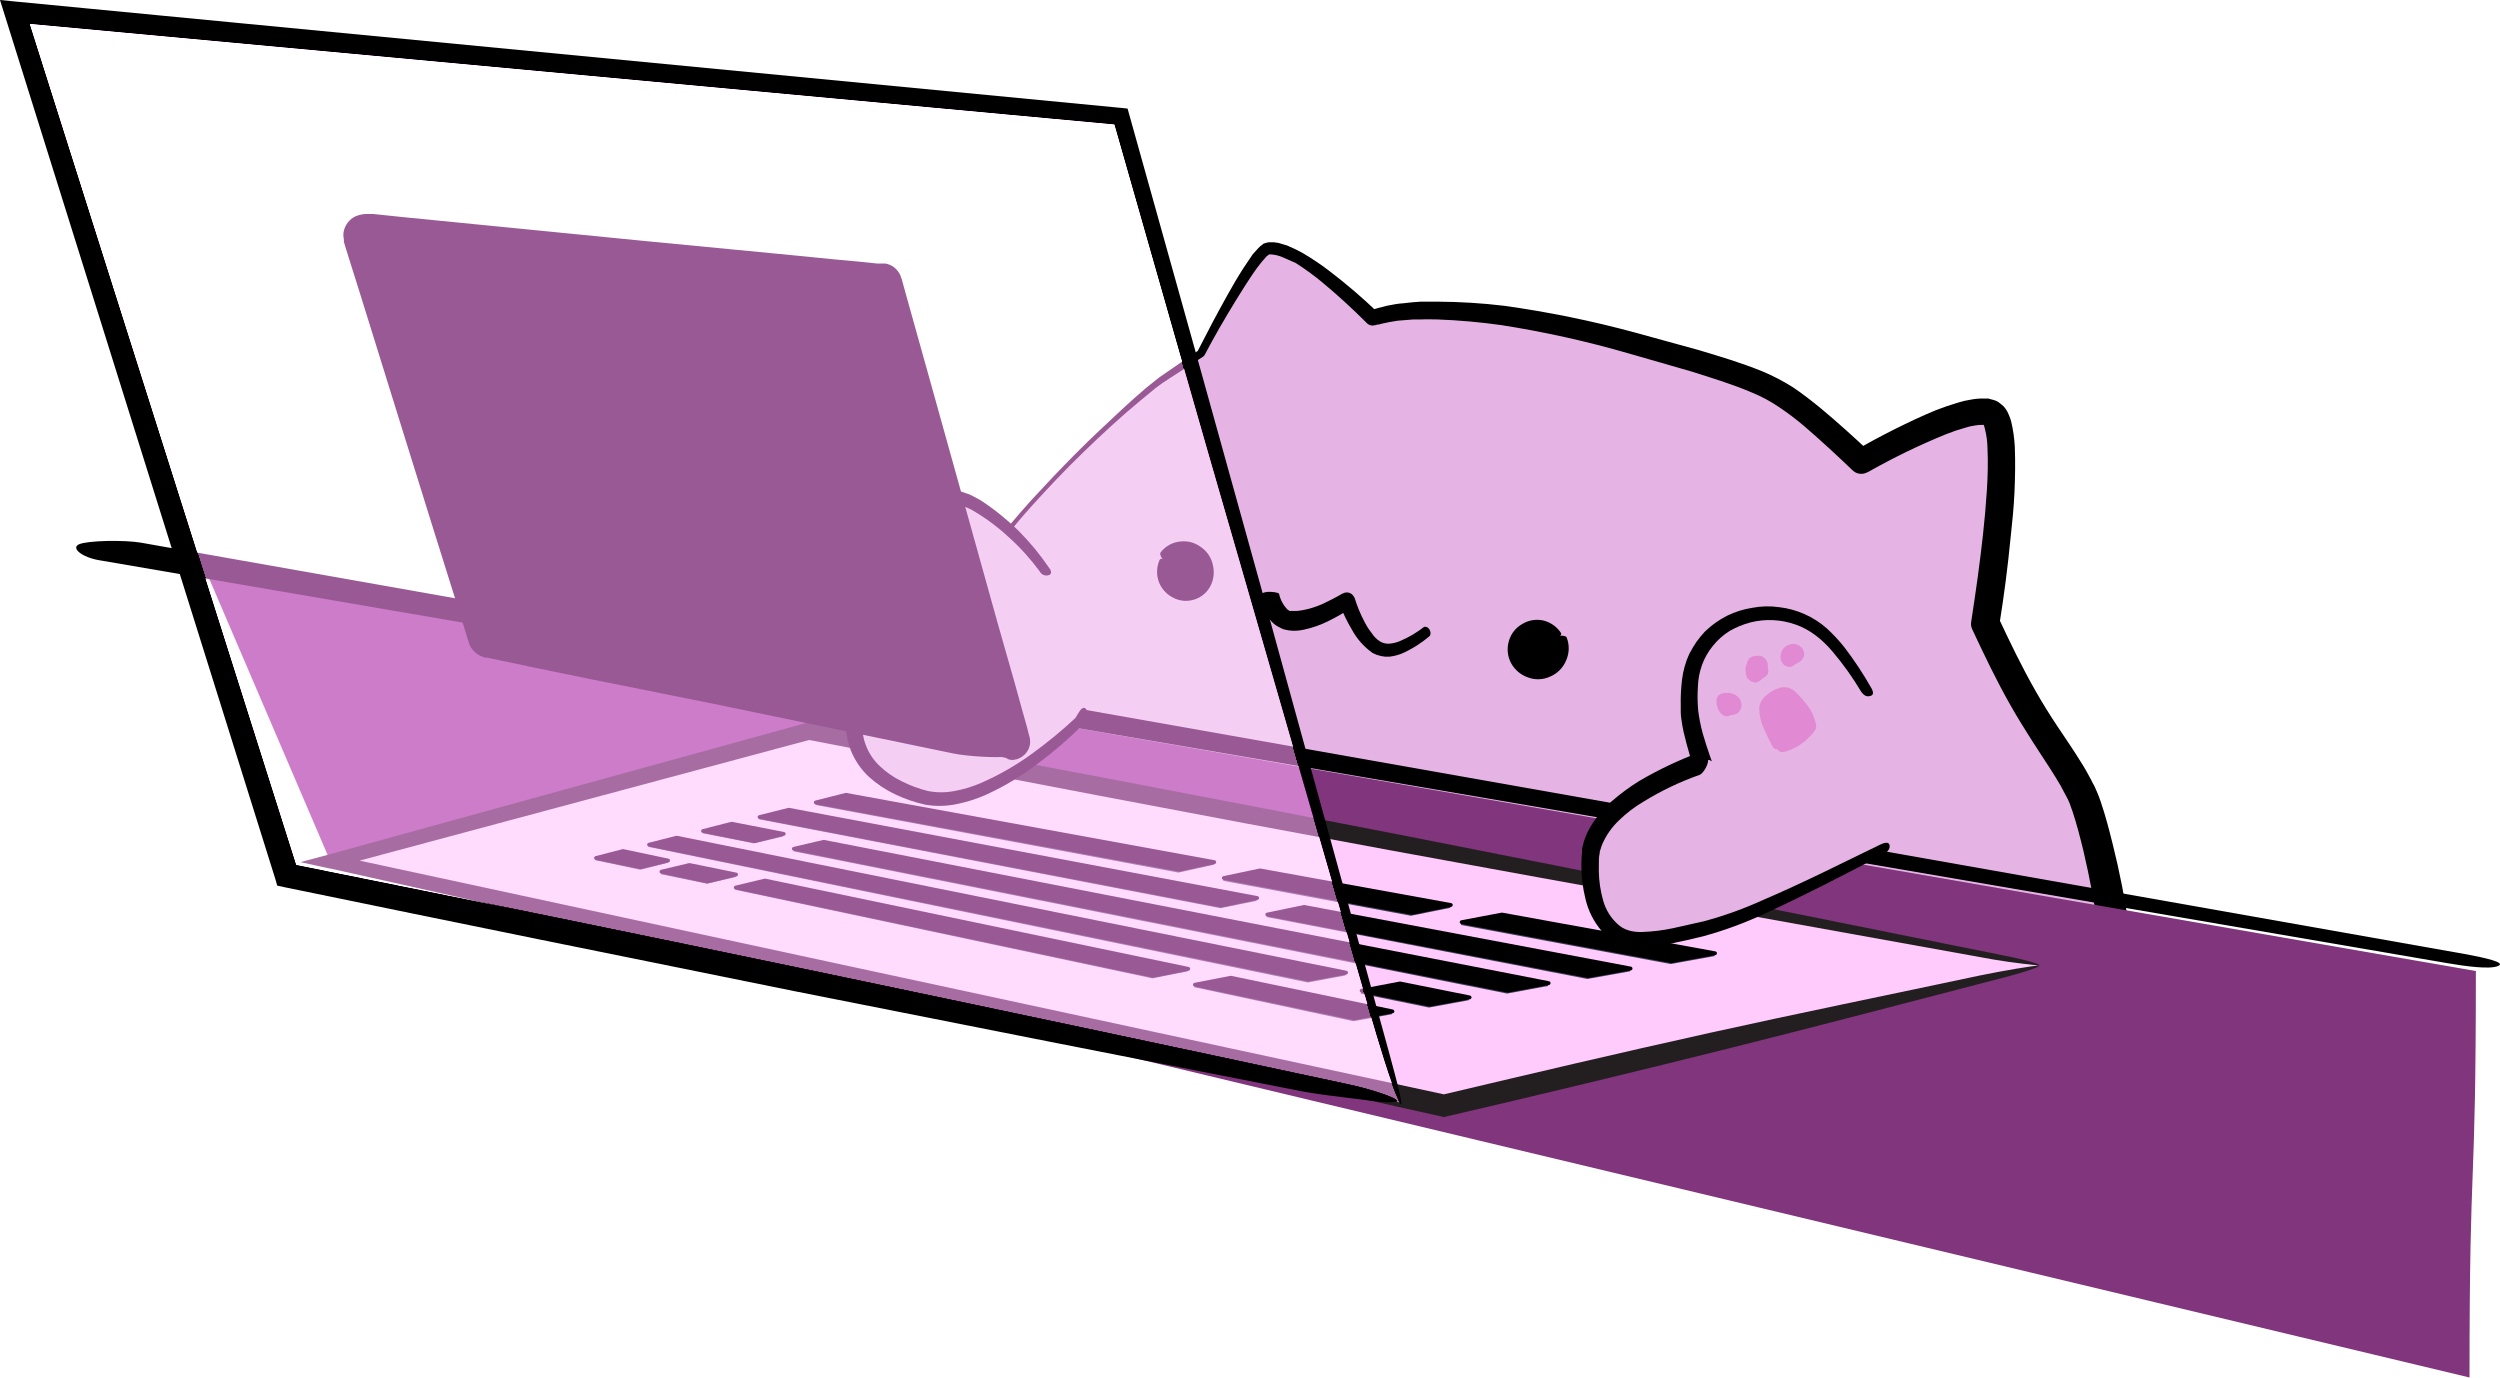
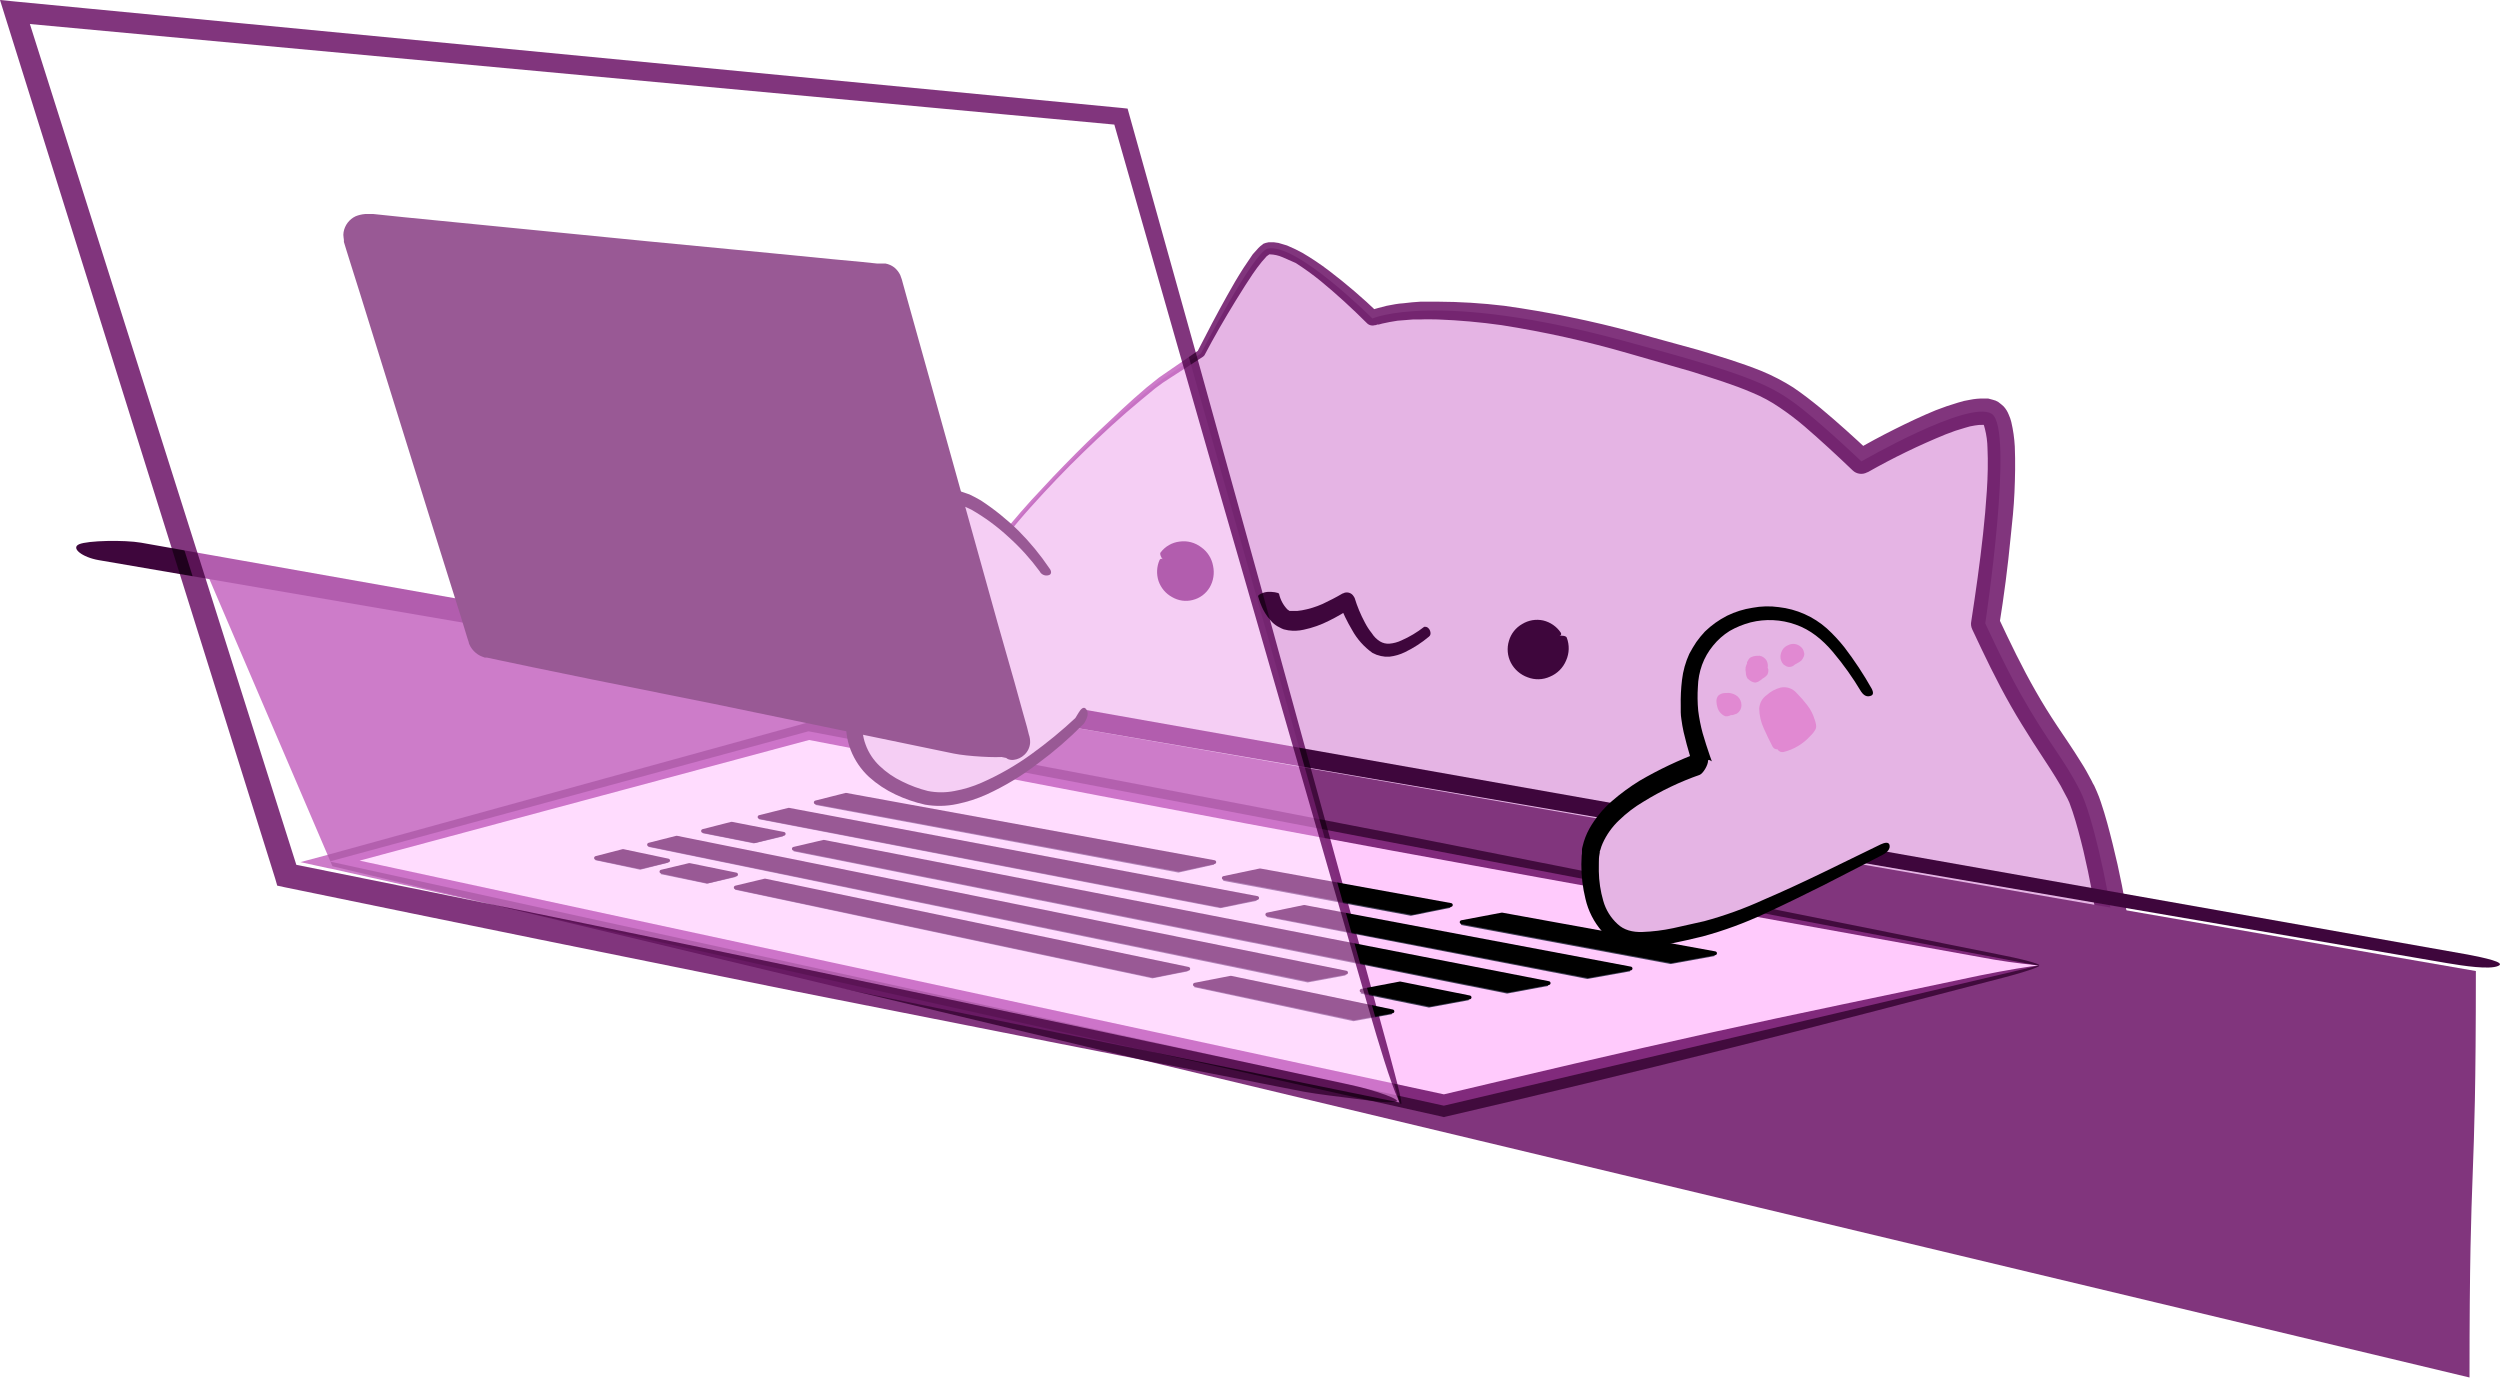
<svg xmlns="http://www.w3.org/2000/svg" xmlns:xlink="http://www.w3.org/1999/xlink" id="bongo-cat" viewBox="0 0 787.3 433.8">
  <defs>
-     <symbol id="eye" data-name="eye" viewBox="0 0 19.2 18.7">
+     <symbol fill="#3E063C" id="eye" data-name="eye" viewBox="0 0 19.2 18.7">
      <circle cx="9.4" cy="9.1" r="8" />
      <path d="M16.3,5.1a1.3,1.3,0,0,1-1.4-.3,7.2,7.2,0,0,0-4.5-2.6A7.2,7.2,0,0,0,5.5,3.5,6.8,6.8,0,0,0,2.8,7.8a6.8,6.8,0,0,0,1,4.8,6.2,6.2,0,0,0,4,2.7,6.1,6.1,0,0,0,4.6-.7,6.7,6.7,0,0,0,2.9-3.7,6.4,6.4,0,0,0-.5-4.5c-.1-.2.8-1,1.5-1.3s2.2,0,2.3.5a9.4,9.4,0,0,1-.2,7.2,9.4,9.4,0,0,1-5.1,5.1,9,9,0,0,1-7,.2A9.6,9.6,0,0,1,1,13.5,9.2,9.2,0,0,1,.4,6.6,8.9,8.9,0,0,1,4.6,1.3,9,9,0,0,1,11.2.2,9.3,9.3,0,0,1,16.7,4C16.9,4.3,17,4.8,16.3,5.1Z" />
    </symbol>
    <symbol id="paw-pads" data-name="paw-pads" viewBox="0 0 31.4 33.9">
      <path d="M6.8,16a3.7,3.7,0,0,1,1.1,2.8,3.2,3.2,0,0,1-1.6,2.6L5,21.8H4.4a2.8,2.8,0,0,1-1.8.3A4.2,4.2,0,0,1,.2,19.1,7.7,7.7,0,0,1,0,17.6a2.8,2.8,0,0,1,.6-2,3.2,3.2,0,0,1,2.1-.8H4A5,5,0,0,1,6.8,16Zm7.3-4.8a1.8,1.8,0,0,0,.7-.5l.7-.4a3.5,3.5,0,0,0,1.1-1,3.2,3.2,0,0,0,.3-1.4,1.4,1.4,0,0,0-.2-.6,3.4,3.4,0,0,0-.3-2.4,3.2,3.2,0,0,0-2.1-1.5H13.1a4.7,4.7,0,0,0-1.6.4,2,2,0,0,0-.9.9l-.4.6v.4a6.1,6.1,0,0,0-.5,1.2,4.3,4.3,0,0,0,0,1.6,3.5,3.5,0,0,0,.5,2l.7.6a3.3,3.3,0,0,0,1.7.7A3,3,0,0,0,14.1,11.2ZM22.7,7l.6.2h.3A2.3,2.3,0,0,0,25,6.8l.4-.3.6-.3a7.5,7.5,0,0,0,1.5-.9,4.2,4.2,0,0,0,.8-1.2,1.9,1.9,0,0,0,.1-1.5A2.6,2.6,0,0,0,27.5,1,3.5,3.5,0,0,0,23.6.3a3.8,3.8,0,0,0-2,1.5,4.8,4.8,0,0,0-.7,2,3.6,3.6,0,0,0,.9,2.6ZM31,24.1a13.5,13.5,0,0,0-2.2-4.7,36.6,36.6,0,0,0-3.2-3.9,5.3,5.3,0,0,0-5-1.9,10.5,10.5,0,0,0-4.5,2.2A5.6,5.6,0,0,0,13.5,20a15.1,15.1,0,0,0,1.2,6.3c.8,2,1.7,4,2.6,5.9a1.6,1.6,0,0,0,1.5.8,1.7,1.7,0,0,0,1.9.9,17.1,17.1,0,0,0,8.7-4.8,8.2,8.2,0,0,0,1.7-2C31.6,26.3,31.3,25,31,24.1Z" fill="#fbc2eb" />
    </symbol>
  </defs>
  <g id="head">
    <g id="head__outline">
      <path d="M303.2,186.3c4-7,14.8-20.2,20-26,17-19,34.6-34.9,43-41l12-8s16.6-32,21-33c9-2,33,22,33,22s20-9,79,7c41,11.1,47,14,57,22,7.5,6,18,16,18,16s33.7-19.5,41-15-2,66-2,66,5.9,12.9,11,22c9.1,16.2,13.6,20.2,19,31,3.6,7.2,8.4,28.5,10.5,43.5l-385-62Z" fill="#E5B4E4" />
-       <path d="M302.9,186.9c-1.2,3-5.9,12.6-9,18.8l-12.5,25.5-.6-1.2c32.2,4.8,64.4,9.2,96.6,13.6s64.4,8.9,96.5,13.7,64.3,9.7,96.4,14.9,64.1,10.5,96.2,15.8l-5.6,5.5c-1.2-8.5-2.8-17.1-4.8-25.6-1-4.1-2.1-8.4-3.4-12.3l-.5-1.4-.5-1.4-.6-1.3-.7-1.3a59.5,59.5,0,0,0-3.1-5.5c-2.2-3.6-4.7-7.2-7.1-11s-4.8-7.6-7-11.5c-4.5-7.9-8.3-15.9-12.1-24a4,4,0,0,1-.3-2.6h0c1.4-9.1,2.7-18.2,3.7-27.4.5-4.5.9-9.1,1.2-13.7s.4-9.1.2-13.4a26.4,26.4,0,0,0-.8-6,8.1,8.1,0,0,0-.3-1.1c-.1-.3-.2-.4-.1-.3h.3c0,.1.1.1,0,.1h-.6a11.9,11.9,0,0,0-2.5.2,16.3,16.3,0,0,0-3,.7,56.7,56.7,0,0,0-6.2,2.1,212.6,212.6,0,0,0-24.5,11.9h-.1a3.9,3.9,0,0,1-4.7-.6c-4.9-4.7-10-9.4-15.1-13.8a86.6,86.6,0,0,0-7.9-6,46.1,46.1,0,0,0-8.5-4.6c-6-2.6-12.6-4.6-19.2-6.7l-19.8-5.7a324.9,324.9,0,0,0-40-8.9,196.8,196.8,0,0,0-20.2-1.8c-1.7,0-3.4-.1-5.1,0h-2.5l-2.5.2-2.5.2-2.4.4-2.4.5-1.1.3h-.5l-.4.2H433a2.5,2.5,0,0,1-2.6-.7c-4.6-4.6-9.5-9.1-14.5-13.2a82.7,82.7,0,0,0-7.9-5.7L403.9,81a10.8,10.8,0,0,0-4-.9c-.1,0-.3,0-.3.1h0l-.7.5-1.5,1.7c-1,1.2-2,2.6-2.9,3.9s-3.6,5.5-5.3,8.3c-3.5,5.7-6.8,11.4-9.9,17.3h0l-.4.4-10.2,6.6a53.6,53.6,0,0,0-4.9,3.4l-4.6,3.8c-6.2,5.1-12.1,10.6-17.9,16.2s-11.3,11.4-16.7,17.4c-2.7,3-5.3,6.1-7.8,9.2s-5,6.3-7.4,9.5c-4.2,5.6-7,10-5.7,7.1a34.1,34.1,0,0,1,2.1-3.8l3.8-5.6c2.9-4,6.3-8.3,8.5-10.9s4.4-5.2,6.7-7.7l6.9-7.4c4.7-4.9,9.4-9.7,14.3-14.3s9.8-9.3,15-13.7l4-3.2,4.2-2.9,8.3-5.7-.4.4c3-5.9,6.1-11.8,9.4-17.7,1.6-2.9,3.3-5.8,5.1-8.6l2.9-4.3,1.8-2a7.5,7.5,0,0,1,1.3-1.1c.1-.2.6-.4,1-.5l.9-.2h1.7l1.4.2,2.7.8c1.7.7,3.3,1.5,4.8,2.3a84,84,0,0,1,8.5,5.7A175.7,175.7,0,0,1,434,98.5l-2.9-.6.8-.3.7-.2L434,97l2.7-.7,2.7-.5a23,23,0,0,1,2.6-.3l2.7-.3,2.7-.2h5.3a182.1,182.1,0,0,1,21,1.3,332.5,332.5,0,0,1,41.1,8.4l20,5.5c6.7,2,13.4,4,20.1,6.7a65.3,65.3,0,0,1,9.8,5.1c3.1,2.1,5.9,4.3,8.6,6.5,5.4,4.5,10.6,9.2,15.7,14l-4.8-.6c4.1-2.4,8.2-4.6,12.4-6.7s8.6-4.2,13-6c2.3-.9,4.6-1.7,7-2.4a23.4,23.4,0,0,1,3.8-.9,20,20,0,0,1,4.4-.4h1.3l1.5.4a5.1,5.1,0,0,1,1.7.7l.9.7.8.7a8.3,8.3,0,0,1,1.6,2.6,12.7,12.7,0,0,1,.8,2.3,44.6,44.6,0,0,1,1.1,7.7c.2,5,.1,9.7-.1,14.4s-.7,9.5-1.2,14.1c-.9,9.4-2.1,18.6-3.6,27.9l-.3-2.6c3.7,7.9,7.5,15.8,11.8,23.3,2.1,3.7,4.4,7.4,6.8,11s4.9,7.2,7.3,11.1c1.3,2,2.4,4,3.5,6.1a10.9,10.9,0,0,0,.8,1.5l.8,1.8.7,1.7.6,1.7c1.5,4.4,2.6,8.7,3.7,13.1a262,262,0,0,1,5.2,26.4,4.9,4.9,0,0,1-4.1,5.6h-1.5c-32.1-5-64.2-9.9-96.3-15.1s-64.1-10.6-96.1-16.1-64-11.4-96-17.4-63.9-11.9-95.9-17.4h-.1a.8.8,0,0,1-.6-.9v-.2l16.6-32.1C299.8,192.2,304.1,183.9,302.9,186.9Z" />
+       <path d="M302.9,186.9c-1.2,3-5.9,12.6-9,18.8l-12.5,25.5-.6-1.2c32.2,4.8,64.4,9.2,96.6,13.6s64.4,8.9,96.5,13.7,64.3,9.7,96.4,14.9,64.1,10.5,96.2,15.8l-5.6,5.5c-1.2-8.5-2.8-17.1-4.8-25.6-1-4.1-2.1-8.4-3.4-12.3l-.5-1.4-.5-1.4-.6-1.3-.7-1.3a59.5,59.5,0,0,0-3.1-5.5c-2.2-3.6-4.7-7.2-7.1-11s-4.8-7.6-7-11.5c-4.5-7.9-8.3-15.9-12.1-24a4,4,0,0,1-.3-2.6h0c1.4-9.1,2.7-18.2,3.7-27.4.5-4.5.9-9.1,1.2-13.7s.4-9.1.2-13.4a26.4,26.4,0,0,0-.8-6,8.1,8.1,0,0,0-.3-1.1c-.1-.3-.2-.4-.1-.3h.3c0,.1.1.1,0,.1h-.6a11.9,11.9,0,0,0-2.5.2,16.3,16.3,0,0,0-3,.7,56.7,56.7,0,0,0-6.2,2.1,212.6,212.6,0,0,0-24.5,11.9h-.1a3.9,3.9,0,0,1-4.7-.6c-4.9-4.7-10-9.4-15.1-13.8a86.6,86.6,0,0,0-7.9-6,46.1,46.1,0,0,0-8.5-4.6c-6-2.6-12.6-4.6-19.2-6.7l-19.8-5.7a324.9,324.9,0,0,0-40-8.9,196.8,196.8,0,0,0-20.2-1.8c-1.7,0-3.4-.1-5.1,0h-2.5l-2.5.2-2.5.2-2.4.4-2.4.5-1.1.3h-.5l-.4.2H433a2.5,2.5,0,0,1-2.6-.7c-4.6-4.6-9.5-9.1-14.5-13.2a82.7,82.7,0,0,0-7.9-5.7L403.9,81a10.8,10.8,0,0,0-4-.9c-.1,0-.3,0-.3.1h0l-.7.5-1.5,1.7c-1,1.2-2,2.6-2.9,3.9s-3.6,5.5-5.3,8.3c-3.5,5.7-6.8,11.4-9.9,17.3h0l-.4.4-10.2,6.6a53.6,53.6,0,0,0-4.9,3.4l-4.6,3.8c-6.2,5.1-12.1,10.6-17.9,16.2s-11.3,11.4-16.7,17.4c-2.7,3-5.3,6.1-7.8,9.2s-5,6.3-7.4,9.5c-4.2,5.6-7,10-5.7,7.1a34.1,34.1,0,0,1,2.1-3.8l3.8-5.6c2.9-4,6.3-8.3,8.5-10.9s4.4-5.2,6.7-7.7l6.9-7.4c4.7-4.9,9.4-9.7,14.3-14.3s9.8-9.3,15-13.7l4-3.2,4.2-2.9,8.3-5.7-.4.4c3-5.9,6.1-11.8,9.4-17.7,1.6-2.9,3.3-5.8,5.1-8.6l2.9-4.3,1.8-2a7.5,7.5,0,0,1,1.3-1.1c.1-.2.6-.4,1-.5l.9-.2h1.7l1.4.2,2.7.8c1.7.7,3.3,1.5,4.8,2.3a84,84,0,0,1,8.5,5.7A175.7,175.7,0,0,1,434,98.5l-2.9-.6.8-.3.7-.2L434,97l2.7-.7,2.7-.5a23,23,0,0,1,2.6-.3l2.7-.3,2.7-.2h5.3a182.1,182.1,0,0,1,21,1.3,332.5,332.5,0,0,1,41.1,8.4l20,5.5c6.7,2,13.4,4,20.1,6.7a65.3,65.3,0,0,1,9.8,5.1c3.1,2.1,5.9,4.3,8.6,6.5,5.4,4.5,10.6,9.2,15.7,14l-4.8-.6c4.1-2.4,8.2-4.6,12.4-6.7s8.6-4.2,13-6c2.3-.9,4.6-1.7,7-2.4a23.4,23.4,0,0,1,3.8-.9,20,20,0,0,1,4.4-.4h1.3l1.5.4a5.1,5.1,0,0,1,1.7.7l.9.7.8.7a8.3,8.3,0,0,1,1.6,2.6,12.7,12.7,0,0,1,.8,2.3,44.6,44.6,0,0,1,1.1,7.7c.2,5,.1,9.7-.1,14.4s-.7,9.5-1.2,14.1c-.9,9.4-2.1,18.6-3.6,27.9l-.3-2.6c3.7,7.9,7.5,15.8,11.8,23.3,2.1,3.7,4.4,7.4,6.8,11s4.9,7.2,7.3,11.1c1.3,2,2.4,4,3.5,6.1a10.9,10.9,0,0,0,.8,1.5l.8,1.8.7,1.7.6,1.7c1.5,4.4,2.6,8.7,3.7,13.1a262,262,0,0,1,5.2,26.4,4.9,4.9,0,0,1-4.1,5.6h-1.5c-32.1-5-64.2-9.9-96.3-15.1s-64.1-10.6-96.1-16.1-64-11.4-96-17.4-63.9-11.9-95.9-17.4h-.1a.8.8,0,0,1-.6-.9v-.2l16.6-32.1C299.8,192.2,304.1,183.9,302.9,186.9Z" style="fill: #81357d; mix-blend-mode: multiply;" />
    </g>
    <g id="head__face">
      <g id="eyes">
        <use width="19.2" height="18.7" transform="translate(474.8 195.2)" xlink:href="#eye" />
        <use width="19.2" height="18.7" transform="matrix(-0.51, -0.85, 0.82, -0.5, 370.39, 192.59)" xlink:href="#eye" />
      </g>
      <g id="mouth">
        <path d="M399.2,186.3c.9,3.6,2.6,7.8,6,9,6.4,2.3,19-6,19-6s4.1,12.4,10,15,10.7-1.7,16-6" fill="#E5B4E4" />
-         <path d="M450.2,198.3c.6,1.2.2,1.9-.2,2.2a36.7,36.7,0,0,1-7.6,4.9,14.9,14.9,0,0,1-4.8,1.4h-1.4l-1.3-.2-1.4-.4-1.3-.6a21.6,21.6,0,0,1-6.4-7.2,52.8,52.8,0,0,1-4-8.3l3.8,1.3a62.3,62.3,0,0,1-7.1,4.1,32.1,32.1,0,0,1-7.9,2.8,13.2,13.2,0,0,1-4.9.2l-1.4-.3a7.5,7.5,0,0,1-1.3-.6,7.9,7.9,0,0,1-2.3-1.6,16.8,16.8,0,0,1-2.9-4,24.1,24.1,0,0,1-1.6-4.2c-.1-.5,1.6-1.3,3-1.4s3.5.2,3.6.6a10.3,10.3,0,0,0,2.6,4.9l.7.5h2.4l1.5-.2a28.4,28.4,0,0,0,6.5-2c2.1-1,4.3-2.1,6.3-3.3h.1a2.5,2.5,0,0,1,3.4.9l.3.5a43.1,43.1,0,0,0,3.2,7.7,19.8,19.8,0,0,0,2.2,3.4,8.1,8.1,0,0,0,2.6,2.6,5,5,0,0,0,3,.7,10.8,10.8,0,0,0,3.7-1,33.4,33.4,0,0,0,7.2-4.3C448.8,197.4,449.5,197.2,450.2,198.3Z" />
+         <path d="M450.2,198.3c.6,1.2.2,1.9-.2,2.2a36.7,36.7,0,0,1-7.6,4.9,14.9,14.9,0,0,1-4.8,1.4h-1.4l-1.3-.2-1.4-.4-1.3-.6a21.6,21.6,0,0,1-6.4-7.2,52.8,52.8,0,0,1-4-8.3l3.8,1.3a62.3,62.3,0,0,1-7.1,4.1,32.1,32.1,0,0,1-7.9,2.8,13.2,13.2,0,0,1-4.9.2l-1.4-.3a7.5,7.5,0,0,1-1.3-.6,7.9,7.9,0,0,1-2.3-1.6,16.8,16.8,0,0,1-2.9-4,24.1,24.1,0,0,1-1.6-4.2c-.1-.5,1.6-1.3,3-1.4s3.5.2,3.6.6a10.3,10.3,0,0,0,2.6,4.9l.7.5h2.4l1.5-.2a28.4,28.4,0,0,0,6.5-2c2.1-1,4.3-2.1,6.3-3.3h.1a2.5,2.5,0,0,1,3.4.9l.3.5a43.1,43.1,0,0,0,3.2,7.7,19.8,19.8,0,0,0,2.2,3.4,8.1,8.1,0,0,0,2.6,2.6,5,5,0,0,0,3,.7,10.8,10.8,0,0,0,3.7-1,33.4,33.4,0,0,0,7.2-4.3C448.8,197.4,449.5,197.2,450.2,198.3Z" fill="#3E063C" />
      </g>
    </g>
  </g>
  <g id="table">
    <path d="M65.7,181.8l714,124c0,74-2,54-2,128l-673-161Z" fill="#81357D" />
-     <path d="M786.7,304.2c-2.7,1.2-10.8,0-16.1-.9L31.1,176.4c-5.2-.9-8.9-3.8-6.2-5s14.3-1.4,19.5-.5L777.1,300.6C782.3,301.6,789.4,303.1,786.7,304.2Z" />
+     <path d="M786.7,304.2c-2.7,1.2-10.8,0-16.1-.9L31.1,176.4c-5.2-.9-8.9-3.8-6.2-5s14.3-1.4,19.5-.5L777.1,300.6C782.3,301.6,789.4,303.1,786.7,304.2Z" fill="#3E063C" />
  </g>
  <g id="laptop">
    <g id="laptop__base">
      <polygon points="641.9 304.1 454.7 348.2 103.8 271.3 254.6 230.3 641.9 304.1" fill="#FFCAFC" />
-       <path d="M641.9,304.1c1.5-.1-2.3,1.5-10.3,3.6-28.9,7.5-58.1,15.2-87.7,22.6s-59.1,14.5-88.4,21.3l-.8.2-.8-.2-349.5-78-1.1-.2-8.7-1.9,8.6-2.3,150.6-41.5.6-.2h.7c62.5,11.7,125.5,23.6,188.4,35.9s125.6,25.1,188,37.6c8,1.6,11.9,3,10.4,3a185.6,185.6,0,0,1-18.4-2.6c-61.9-11.2-123.6-22.2-185-33.5s-122.7-23.1-184.4-35h1.2L104.4,273.4h-.1v-4.3l351.2,75.7h-1.5c28.3-6.7,56.3-13.3,84.3-19.5s56.5-12,85.2-18.1C631.3,305.6,640.4,304.1,641.9,304.1Z" fill="#231f20" />
+       <path d="M641.9,304.1c1.5-.1-2.3,1.5-10.3,3.6-28.9,7.5-58.1,15.2-87.7,22.6s-59.1,14.5-88.4,21.3l-.8.2-.8-.2-349.5-78-1.1-.2-8.7-1.9,8.6-2.3,150.6-41.5.6-.2h.7c62.5,11.7,125.5,23.6,188.4,35.9s125.6,25.1,188,37.6c8,1.6,11.9,3,10.4,3a185.6,185.6,0,0,1-18.4-2.6c-61.9-11.2-123.6-22.2-185-33.5s-122.7-23.1-184.4-35h1.2L104.4,273.4h-.1v-4.3l351.2,75.7h-1.5c28.3-6.7,56.3-13.3,84.3-19.5s56.5-12,85.2-18.1C631.3,305.6,640.4,304.1,641.9,304.1Z" style="fill: rgb(129, 53, 125); mix-blend-mode: multiply;" />
    </g>
    <g id="laptop__keyboard">
      <polygon points="371.1 274.8 256.8 253.5 257 252.7 266.2 251.1 382.4 271.5 382.3 272.3 371.1 274.8" fill="#3e3e54" />
      <polygon points="237.4 265.6 221.3 262.4 221.4 261.7 230.2 260.2 246.8 262.6 246.6 263.4 237.4 265.6" fill="#3e3e54" />
      <polygon points="474.6 312.9 249.9 268.1 250.1 267.3 259.2 265.8 487.7 309.6 487.5 310.5 474.6 312.9" fill="#3e3e54" />
      <polygon points="411.8 309.4 204.2 266.7 204.4 266 212.9 264.5 423.9 306.3 423.7 307.2 411.8 309.4" fill="#3e3e54" />
      <polygon points="450 317.3 428.5 312.9 428.8 312 440.7 310.6 462.7 314.1 462.5 315 450 317.3" fill="#3e3e54" />
      <polygon points="201.6 273.9 187.5 270.9 187.7 270.2 196 268.7 210.4 271 210.3 271.7 201.6 273.9" fill="#3e3e54" />
      <polygon points="222.6 278.3 208.1 275.3 208.3 274.5 216.9 273.1 231.8 275.4 231.6 276.2 222.6 278.3" fill="#3e3e54" />
      <polygon points="362.9 308.1 231.5 280.2 231.7 279.5 240.7 278.1 374.2 305.1 374 305.9 362.9 308.1" fill="#3e3e54" />
      <polygon points="444.3 288.4 385.2 277.4 385.4 276.5 396.6 274.9 456.9 285.1 456.7 285.9 444.3 288.4" fill="#3e3e54" />
      <polygon points="526.1 303.6 460.1 291.3 460.3 290.4 472.8 288.9 540.1 300.2 539.9 301.1 526.1 303.6" fill="#3e3e54" />
      <polygon points="426.2 321.6 376.1 310.9 376.3 310.1 387.4 308.7 438.5 318.5 438.3 319.4 426.2 321.6" fill="#3e3e54" />
      <g>
        <polygon points="410.6 286.5 399.1 288 398.9 288.8 499.9 308.3 513.3 305.9 513.5 305 410.6 286.5" fill="#3e3e54" />
        <polygon points="395.7 283.7 395.9 282.8 248.2 255.7 239.2 257.3 239 258 384.3 286 395.7 283.7" fill="#3e3e54" />
      </g>
      <polygon points="371.3 273.9 256.9 252.7 266.4 250.3 382.4 271.5 371.3 273.9" stroke="#000" stroke-linecap="round" stroke-linejoin="round" stroke-width="1.2" />
      <polygon points="237.6 264.9 221.4 261.7 230.4 259.4 246.8 262.6 237.6 264.9" stroke="#000" stroke-linecap="round" stroke-linejoin="round" stroke-width="1.2" />
      <polygon points="474.8 312 250 267.3 259.4 265.1 487.7 309.6 474.8 312" stroke="#000" stroke-linecap="round" stroke-linejoin="round" stroke-width="1.2" />
      <polygon points="412 308.5 204.4 266 213.1 263.8 423.9 306.3 412 308.5" stroke="#000" stroke-linecap="round" stroke-linejoin="round" stroke-width="1.2" />
      <polygon points="450.2 316.4 428.8 312 440.9 309.7 462.8 314.1 450.2 316.4" stroke="#000" stroke-linecap="round" stroke-linejoin="round" stroke-width="1.2" />
      <polygon points="201.7 273.1 187.7 270.2 196.2 268 210.4 271 201.7 273.1" stroke="#000" stroke-linecap="round" stroke-linejoin="round" stroke-width="1.2" />
      <polygon points="222.8 277.6 208.3 274.5 217.1 272.4 231.8 275.4 222.8 277.6" stroke="#000" stroke-linecap="round" stroke-linejoin="round" stroke-width="1.2" />
      <polygon points="363.1 307.3 231.7 279.5 240.9 277.3 374.2 305.1 363.1 307.3" stroke="#000" stroke-linecap="round" stroke-linejoin="round" stroke-width="1.2" />
      <polygon points="444.6 287.5 385.4 276.5 396.8 274.1 456.9 285 444.6 287.5" stroke="#000" stroke-linecap="round" stroke-linejoin="round" stroke-width="1.2" />
      <polygon points="526.3 302.7 460.3 290.4 473 288 540.1 300.2 526.3 302.7" stroke="#000" stroke-linecap="round" stroke-linejoin="round" stroke-width="1.2" />
      <polygon points="426.4 320.7 376.3 310.1 387.6 307.9 438.5 318.5 426.4 320.7" stroke="#000" stroke-linecap="round" stroke-linejoin="round" stroke-width="1.2" />
      <g>
        <polygon points="410.7 285.6 399.1 288 500.1 307.4 513.5 305 410.7 285.6" stroke="#000" stroke-linecap="round" stroke-linejoin="round" stroke-width="1.2" />
        <polygon points="395.9 282.8 248.4 255 239.2 257.3 384.5 285.2 395.9 282.8" stroke="#000" stroke-linecap="round" stroke-linejoin="round" stroke-width="1.2" />
      </g>
    </g>
    <g id="paw-right">
      <g id="paw-right--down">
        <path d="M293.2,191.3l10-7s-18.4,11.1-24,20-13,20.4-9,31c4.7,12.4,20.5,15.7,22,16,20,3.8,47.8-24.3,47.8-24.3s1.9-3.3,2.2-3.7" fill="#E5B4E4" />
        <path d="M342.1,223.4c.9,1.2.2,2.8-.3,3.7l-.4.7-.3.3a118.1,118.1,0,0,1-14.2,12.3,83.2,83.2,0,0,1-16.2,9.8,43.9,43.9,0,0,1-9.3,3,26.3,26.3,0,0,1-10.1.2,44.5,44.5,0,0,1-9.3-3.2,34.2,34.2,0,0,1-8.3-5.5,23,23,0,0,1-5.8-8.5,21.3,21.3,0,0,1-1.3-10.3,34.9,34.9,0,0,1,2.7-9.7,76.1,76.1,0,0,1,4.5-8.5l2.4-4,.6-1,.8-1.1a15.6,15.6,0,0,1,1.6-2,49.9,49.9,0,0,1,7-6.8,136.1,136.1,0,0,1,15.3-11.2,3.1,3.1,0,0,1,4.4,1,3,3,0,0,1-.8,4.2H305l-8.6,6.2c-.9.6-2.7-.5-3.1-1.9s.5-4.4,1.5-5l6.6-4.5,3.5,5.3A131.9,131.9,0,0,0,290,197.4a52.7,52.7,0,0,0-6.4,6,6.5,6.5,0,0,0-1.3,1.6l-.6.8-.7,1-2.4,3.8c-1.6,2.6-3.1,5.2-4.4,7.8a27.7,27.7,0,0,0-2.4,8.1,15.6,15.6,0,0,0,.8,8,17.4,17.4,0,0,0,4.4,6.7,27.2,27.2,0,0,0,7.1,4.9,39.5,39.5,0,0,0,8.1,3,21.6,21.6,0,0,0,8.4,0,37.8,37.8,0,0,0,8.5-2.6,84.9,84.9,0,0,0,15.7-9,142.4,142.4,0,0,0,14.1-11.6l-.3.3,1.1-1.8C340.3,223.4,341.3,222.2,342.1,223.4Z" />
      </g>
      <g id="paw-right--up">
        <g>
          <path d="M282.2,215.2c-1.6-1.6-12.8-17.9-14-34.3-.1-2.5,1.7-16,12.9-22.4s22.3-1.9,26.2.4c12.2,7.3,21.2,19.1,22.8,22.4" fill="#E5B4E4" />
          <path d="M330,181.2a2.4,2.4,0,0,1-2.6-1.3,71.4,71.4,0,0,0-9.8-10.8,64,64,0,0,0-11.7-8.6,26.3,26.3,0,0,0-6.5-2.3,26.9,26.9,0,0,0-6.9-.6,24.9,24.9,0,0,0-6.7,1.3,20.8,20.8,0,0,0-5.8,3.3,23.1,23.1,0,0,0-7.6,11,32.5,32.5,0,0,0-1.4,6.6,6.6,6.6,0,0,0,.1,1.4l.2,1.8c.1,1.2.4,2.3.6,3.5a65,65,0,0,0,4.8,13.4c1,2.2,2.2,4.3,3.4,6.4a43.1,43.1,0,0,0,3.9,5.9.6.6,0,0,1,0,.6c0,.2-.2.4-.4.7a5.7,5.7,0,0,1-1.5,1.6c-1.3.6-4.1.1-4.6-.6a89.5,89.5,0,0,1-7.2-13.7,63.7,63.7,0,0,1-4.3-14.9,25.7,25.7,0,0,1-.5-4c0-.3-.1-.6-.1-1v-1.2a12.5,12.5,0,0,1,.2-2.1,35.2,35.2,0,0,1,2.4-7.8,28.6,28.6,0,0,1,4.1-6.9,24.6,24.6,0,0,1,6.1-5.5,26.2,26.2,0,0,1,15.5-4.2,28.9,28.9,0,0,1,7.8,1.2l3.8,1.3,1.8.9,1.8,1a78.2,78.2,0,0,1,11.9,9.6,80.2,80.2,0,0,1,9.7,11.8C331.1,179.7,331.4,181,330,181.2Z" />
        </g>
        <use style="mix-blend-mode: multiply;" width="31.4" height="33.93" transform="translate(273.2 166.1) rotate(-5.6)" xlink:href="#paw-pads" />
      </g>
    </g>
    <g id="laptop__terminal">
      <path d="M316.9,238.7,153.5,205.2a5.1,5.1,0,0,1-4-3.5L109.8,75.4c-1-3.3,1.9-6.6,5.6-6.3L277.9,84.5a5.2,5.2,0,0,1,4.6,3.7l40.7,144.4C324.2,236.2,320.8,239.5,316.9,238.7Z" />
      <path d="M317.3,238.7a7.9,7.9,0,0,0,2.2-.7,5,5,0,0,0,2.2-1.9,3.7,3.7,0,0,0,.6-2.9l-.3-.8-.2-.9a15.4,15.4,0,0,1-.5-1.7L300,154.6l-10.7-37.5L284,98.3l-2.6-9.4a7.9,7.9,0,0,0-.4-.9,4.3,4.3,0,0,0-.4-.7,3.3,3.3,0,0,0-1.5-1.1l-.9-.3h-1.1l-2.4-.2L119.2,71.2l-2.4-.3h-2.2a3.3,3.3,0,0,0-2.8,1.6,2.4,2.4,0,0,0-.5,1.4v.8c.1.1.1.2.1.4l.2.6,1.5,4.6L119,98.8l11.8,37.3,11.7,37.2,5.9,18.6,2.9,9.3a3.4,3.4,0,0,0,2.2,2h1l1.2.3,2.4.4,153,31.1c4.3.9,7.4,2.9,5.2,3.3s-11.7-.1-16-1l-75.8-15.7L186.6,214l-19-3.9-9.5-2-4.7-1h-.7l-.8-.3a6.1,6.1,0,0,1-1.4-.7,7.6,7.6,0,0,1-2.3-2.4l-.4-.8a1.9,1.9,0,0,1-.2-.7l-.4-1.2-.7-2.3-1.4-4.6-2.9-9.2-5.8-18.5-11.5-36.9-11.5-37-2.9-9.2L109,78.5l-.7-2.3v-.6c0-.3-.1-.6-.1-.8a4.8,4.8,0,0,1,0-1.7,6.8,6.8,0,0,1,3.8-5,10.1,10.1,0,0,1,3-.7h2.6l9.6,1L204.1,76l38.5,3.7,19.3,1.9,9.6.9,4.8.5h2.6a6.6,6.6,0,0,1,2.7,1.2,7.2,7.2,0,0,1,1.9,2.4,12.1,12.1,0,0,1,.5,1.4l.3,1.1,1.3,4.7,2.6,9.3,5.2,18.6,10.4,37.3,10.4,37.3,5.3,18.6,2.6,9.4,1.3,4.6.6,2.4a7,7,0,0,1,.4,2.7,5.7,5.7,0,0,1-1.8,3.7,5.9,5.9,0,0,1-3.4,1.6,3.5,3.5,0,0,1-2.1-.4C316.7,239,316.8,238.9,317.3,238.7Z" />
    </g>
    <g id="laptop__terminal_code_scene">
      <g id="laptop__code">
-         <g stroke="#FF9B97" stroke-width="6" transform="matrix(-1 0 0 1 278 103)">
+         <g stroke="#967FB5" stroke-width="6" transform="matrix(-1 0 0 1 278 103)">
          <g id="f3" transform="translate(0 76)">
            <path class="typing-animation" id="f3-l9" d="M8,25L8,25" stroke-dasharray="60,10" />
            <path class="typing-animation" id="f3-l8" d="M8,13L8,13" stroke-dasharray="50,10" />
            <path class="typing-animation" id="f3-l7" d="M0,1L0,1" stroke-dasharray="25,10" />
          </g>
          <g id="f2" transform="translate(0 38)">
            <path class="typing-animation" id="f2-l6" d="M8,25L8,25" stroke-dasharray="40,10" />
            <path class="typing-animation" id="f2-l5" d="M8,13L8,13" stroke-dasharray="60,10" />
            <path class="typing-animation" id="f2-l4" d="M0,1L0,1" stroke-dasharray="30,10" />
          </g>
          <g id="f1">
            <path class="typing-animation" id="f1-l3" d="M8,25L8,25" stroke-dasharray="60,10" />
            <path class="typing-animation" id="f1-l2" d="M8,13L8,13" stroke-dasharray="60,10" />
            <path class="typing-animation" id="f1-l1" d="M0,1L0,1" stroke-dasharray="60,10" />
          </g>
        </g>
      </g>
    </g>
-     <g id="laptop__cover" style="mix-blend-mode: hard-light;">
-       <polygon points="440.7 347.2 90.3 275.6 4.7 3.8 353 36.7 440.7 347.2" fill="#FFCAFC" opacity="0.6" />
-       <path d="M440.4,346.4c-2.5-5.3-6.5-18.8-9-27.4L390.7,178c-13.6-46.8-26.9-93.7-40.3-140.6l2.3,2L4.4,7.1,7.9,2.8,94,274.5l-2.9-2.6q83.7,16.8,166.8,34.2t166.8,35.4c8.8,1.9,17.5,5.1,14.7,5.5s-6.3-.2-12-.9-12.3-1.5-16.8-2.3Q330.5,328.1,250,312.1c-53.5-10.8-107.1-21.7-160.4-32.7l-2.3-.5-.6-2.1L1.5,4.8,0,0,5,.5,353.3,34l1.8.2.5,1.8q20.7,73.8,41.2,147.8l40.6,147.5C439.8,340.1,442.9,351.7,440.4,346.4Z" />
+     <g id="laptop__cover">
+       <polygon points="440.7 347.2 90.3 275.6 4.7 3.8 353 36.7 440.7 347.2" fill="#FFCAFC" opacity="0.6" style="mix-blend-mode: hard-light;" />
+       <path d="M440.4,346.4c-2.5-5.3-6.5-18.8-9-27.4L390.7,178c-13.6-46.8-26.9-93.7-40.3-140.6l2.3,2L4.4,7.1,7.9,2.8,94,274.5l-2.9-2.6q83.7,16.8,166.8,34.2t166.8,35.4c8.8,1.9,17.5,5.1,14.7,5.5s-6.3-.2-12-.9-12.3-1.5-16.8-2.3Q330.5,328.1,250,312.1c-53.5-10.8-107.1-21.7-160.4-32.7l-2.3-.5-.6-2.1L1.5,4.8,0,0,5,.5,353.3,34l1.8.2.5,1.8q20.7,73.8,41.2,147.8l40.6,147.5C439.8,340.1,442.9,351.7,440.4,346.4Z" style="fill: #81357d; mix-blend-mode: multiply;" />
    </g>
  </g>
  <g id="paw-left">
    <g id="paw-left--up">
      <g>
        <path d="M545.4,261.9c-7.1-13-12.9-31.1-13.3-37.6-.6-9,0-15.6,5.2-22.2s15-9.8,22.7-8.8a26.7,26.7,0,0,1,17.3,9.4c5.3,5.8,9.4,12.9,11.6,16.6" fill="#E5B4E4" />
        <path d="M588.9,219.2c-1.4.4-2.3-.7-2.8-1.4a93.9,93.9,0,0,0-8.9-12.5c-3.3-3.9-7.1-7-11.7-8.6a24.2,24.2,0,0,0-7.1-1.4,24.5,24.5,0,0,0-7.1.7,27,27,0,0,0-6.6,2.7,21,21,0,0,0-5.2,4.6,20.6,20.6,0,0,0-3.5,6.1,22.2,22.2,0,0,0-1.3,6.9,47.3,47.3,0,0,0,.1,7.5,52.2,52.2,0,0,0,1.4,7.1c1.4,4.8,3.1,9.7,5,14.4a147.7,147.7,0,0,0,6.5,13.9c.4.7-1,2.3-2.4,2.6s-4-.6-4.4-1.4c-2.3-4.8-4.3-9.7-6.1-14.6a128.8,128.8,0,0,1-4.6-15.3c-.3-1.3-.5-2.6-.7-4a16.4,16.4,0,0,1-.2-2.2v-2a57,57,0,0,1,.4-8.2,27.2,27.2,0,0,1,2.3-8.2c.7-1.3,1.4-2.5,2.2-3.7l1.3-1.7,1.4-1.6a28.8,28.8,0,0,1,7-5,27.6,27.6,0,0,1,8-2.5,25.6,25.6,0,0,1,8.3-.2,27.4,27.4,0,0,1,15.1,6.7,50.6,50.6,0,0,1,5.5,5.9,111.3,111.3,0,0,1,8.7,13.2C589.8,217.7,590.3,218.9,588.9,219.2Z" />
      </g>
      <use style="mix-blend-mode: multiply;" width="31.4" height="33.93" transform="matrix(0.99, -0.03, 0.04, 1, 539.85, 203.52)" xlink:href="#paw-pads" />
    </g>
    <g id="paw-left--down">
      <path d="M538.2,239.3c-3.2,1.6-33,10.8-37,28-.4,1.8-2.1,18.9,7,26,5.5,4.3,12.7,2.8,25,0,10.3-2.3,19-5.8,40-16,9.1-4.4,16.6-8.2,22-11" fill="#E5B4E4" />
      <path d="M595.1,266.4c.1,1.4-1.4,2.4-2.4,2.9l-18.3,9.4c-6.2,3.1-12.3,6.1-18.6,9a120.8,120.8,0,0,1-19.6,7.2l-5.1,1.2-5.1,1.1a43.4,43.4,0,0,1-5.2.9,33.8,33.8,0,0,1-5.6.3,17.8,17.8,0,0,1-5.8-1.5,6.1,6.1,0,0,1-1.4-.7l-1.3-.9-2.2-2a23.6,23.6,0,0,1-5.2-10.2,44.5,44.5,0,0,1-1.3-10.9c0-.9.1-1.8.1-2.7a6.6,6.6,0,0,0,.1-1.4v-.7c.1-.3.1-.7.2-.9a21.6,21.6,0,0,1,2.1-5.5,33.4,33.4,0,0,1,7.1-8.7,67.1,67.1,0,0,1,8.7-6.4,121.7,121.7,0,0,1,19-9,1.5,1.5,0,0,1,1.7.6,3.4,3.4,0,0,1,.9,1.9c.1,1.5-1.6,4.2-2.6,4.6a91.1,91.1,0,0,0-17.8,8.5,40.1,40.1,0,0,0-7.6,5.8,22.8,22.8,0,0,0-5.2,7.3l-.4,1-.3,1a1.7,1.7,0,0,0-.2.5v.4c-.1.4-.1.8-.2,1.2s-.1,3.1-.1,4.7a35.4,35.4,0,0,0,1.4,9.3,15.6,15.6,0,0,0,4.5,7.3c2,1.9,4.7,2.6,7.8,2.5a55.9,55.9,0,0,0,9.7-1.2l4.9-1.1,4.9-1.1a121,121,0,0,0,18.8-6.8c12.4-5.3,24.6-11.5,36.8-17.4C593.4,265.4,595,264.9,595.1,266.4Z" />
    </g>
  </g>
</svg>
